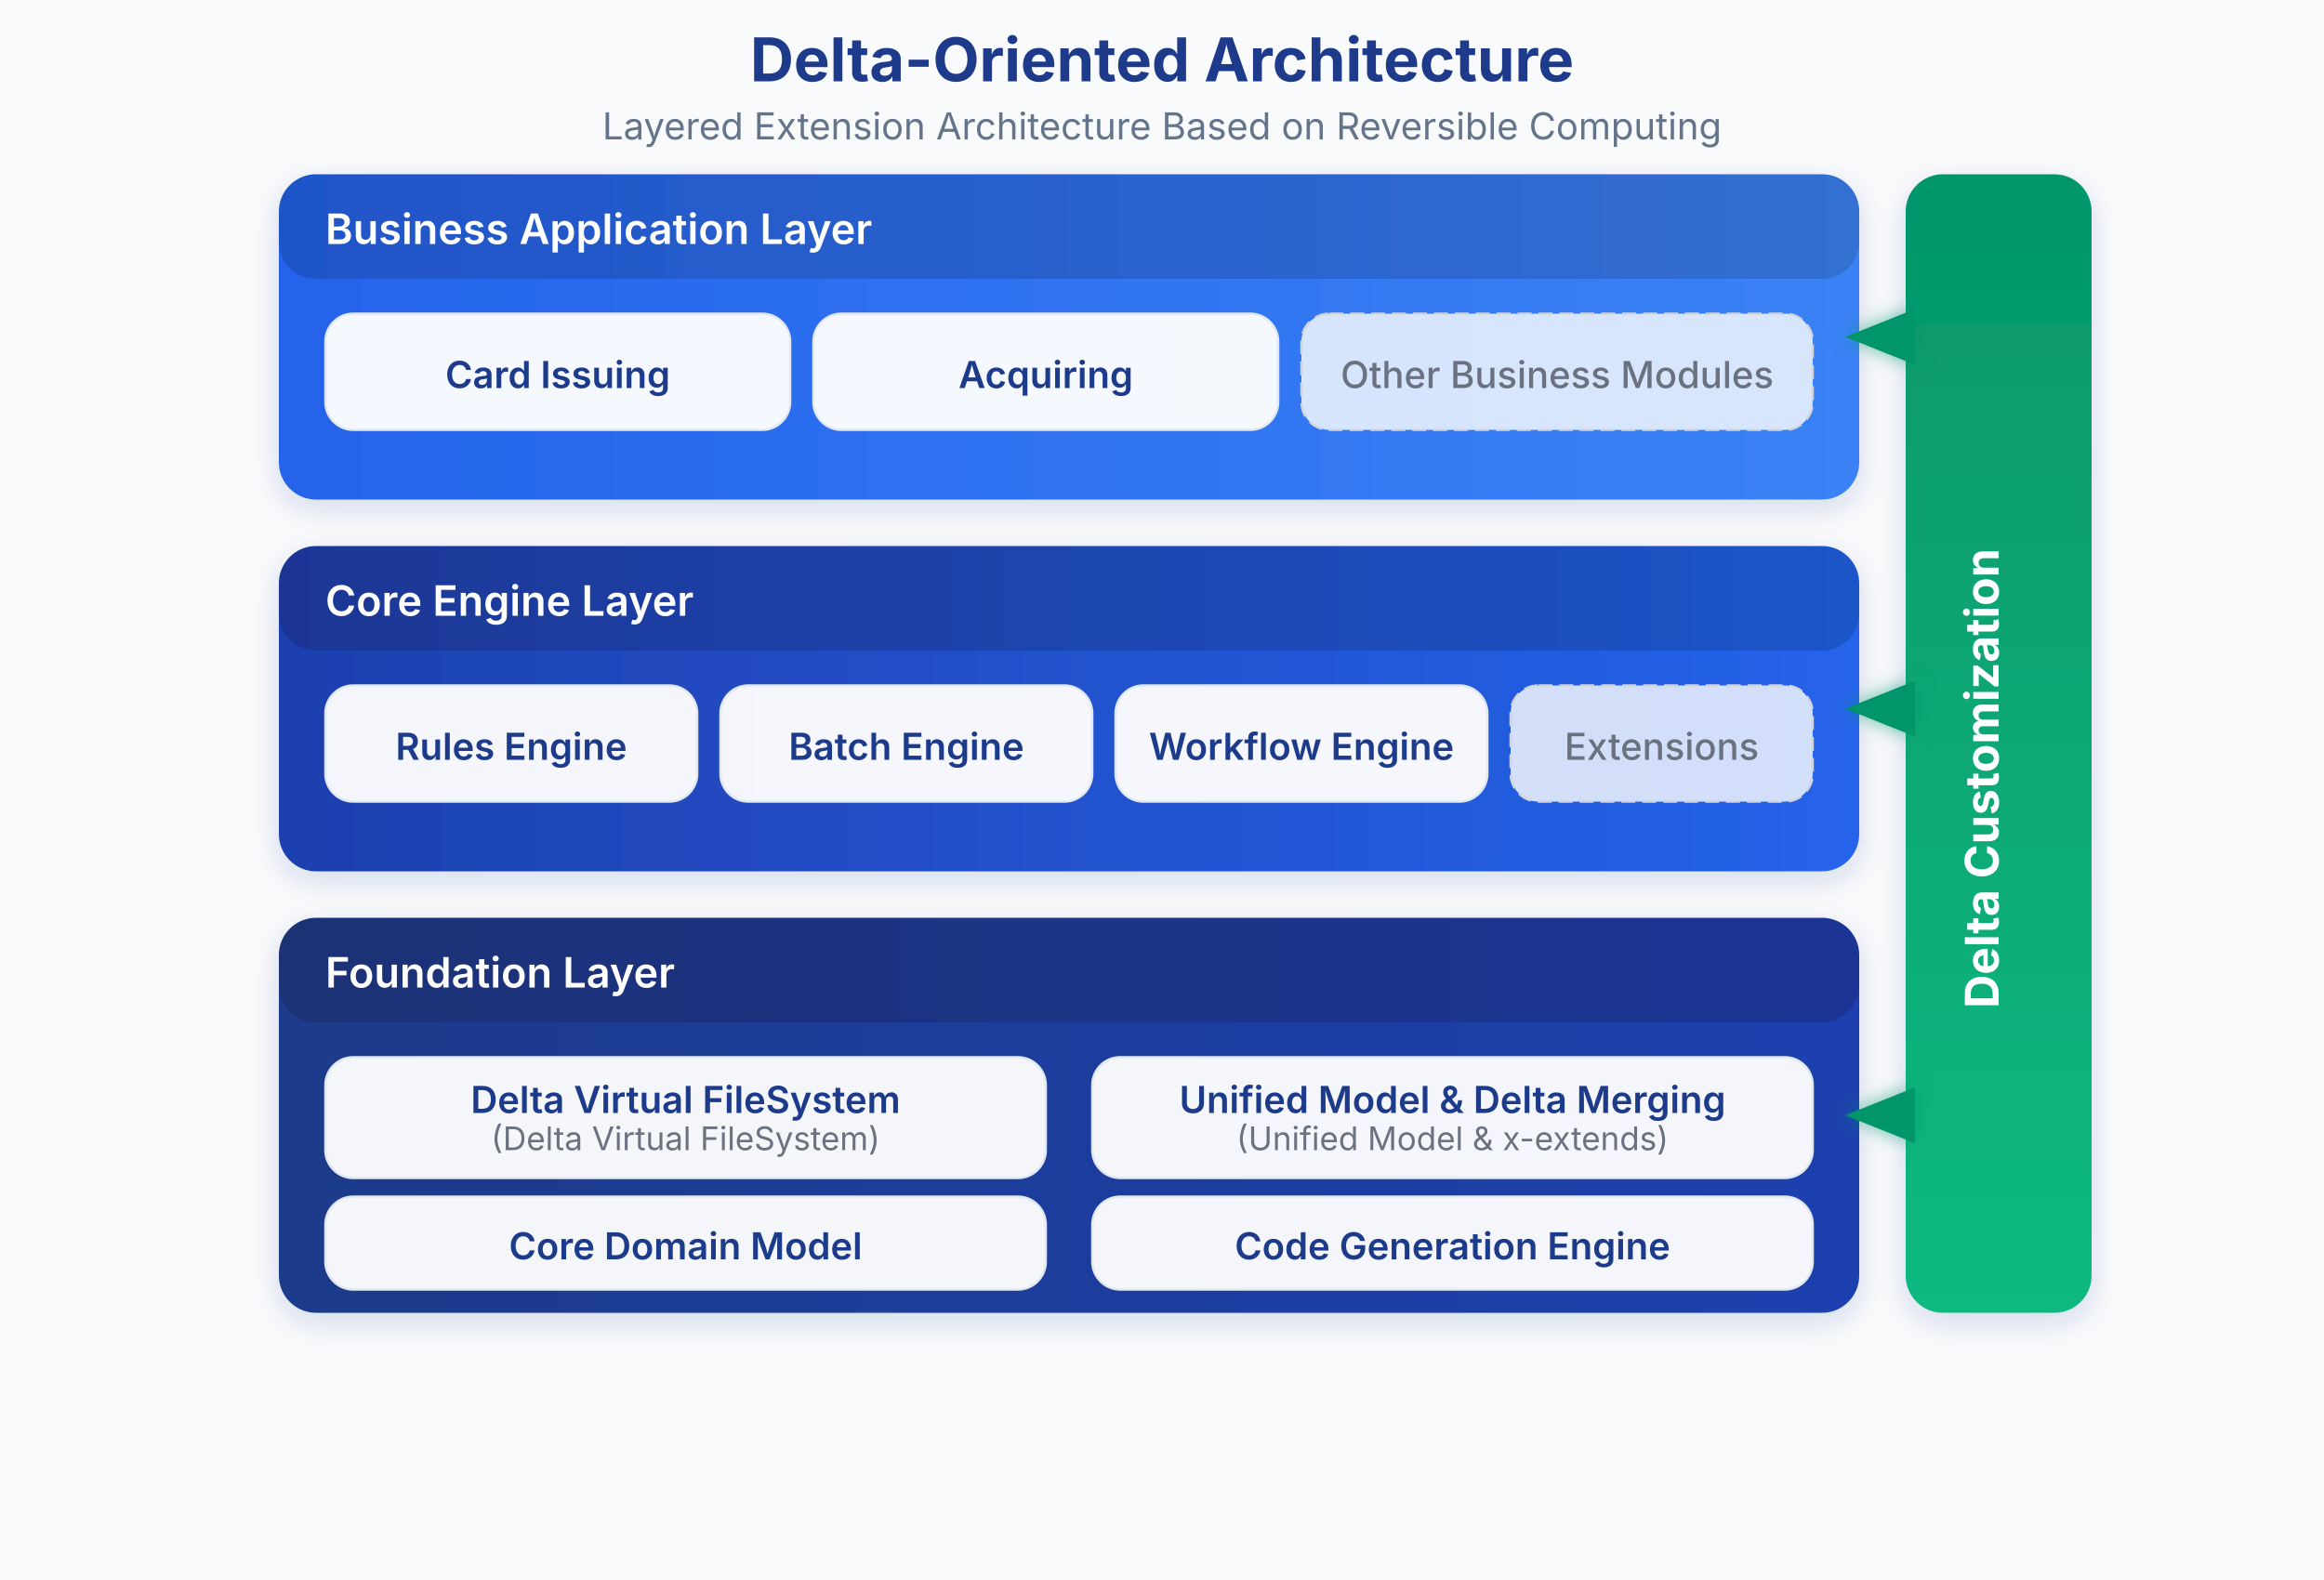
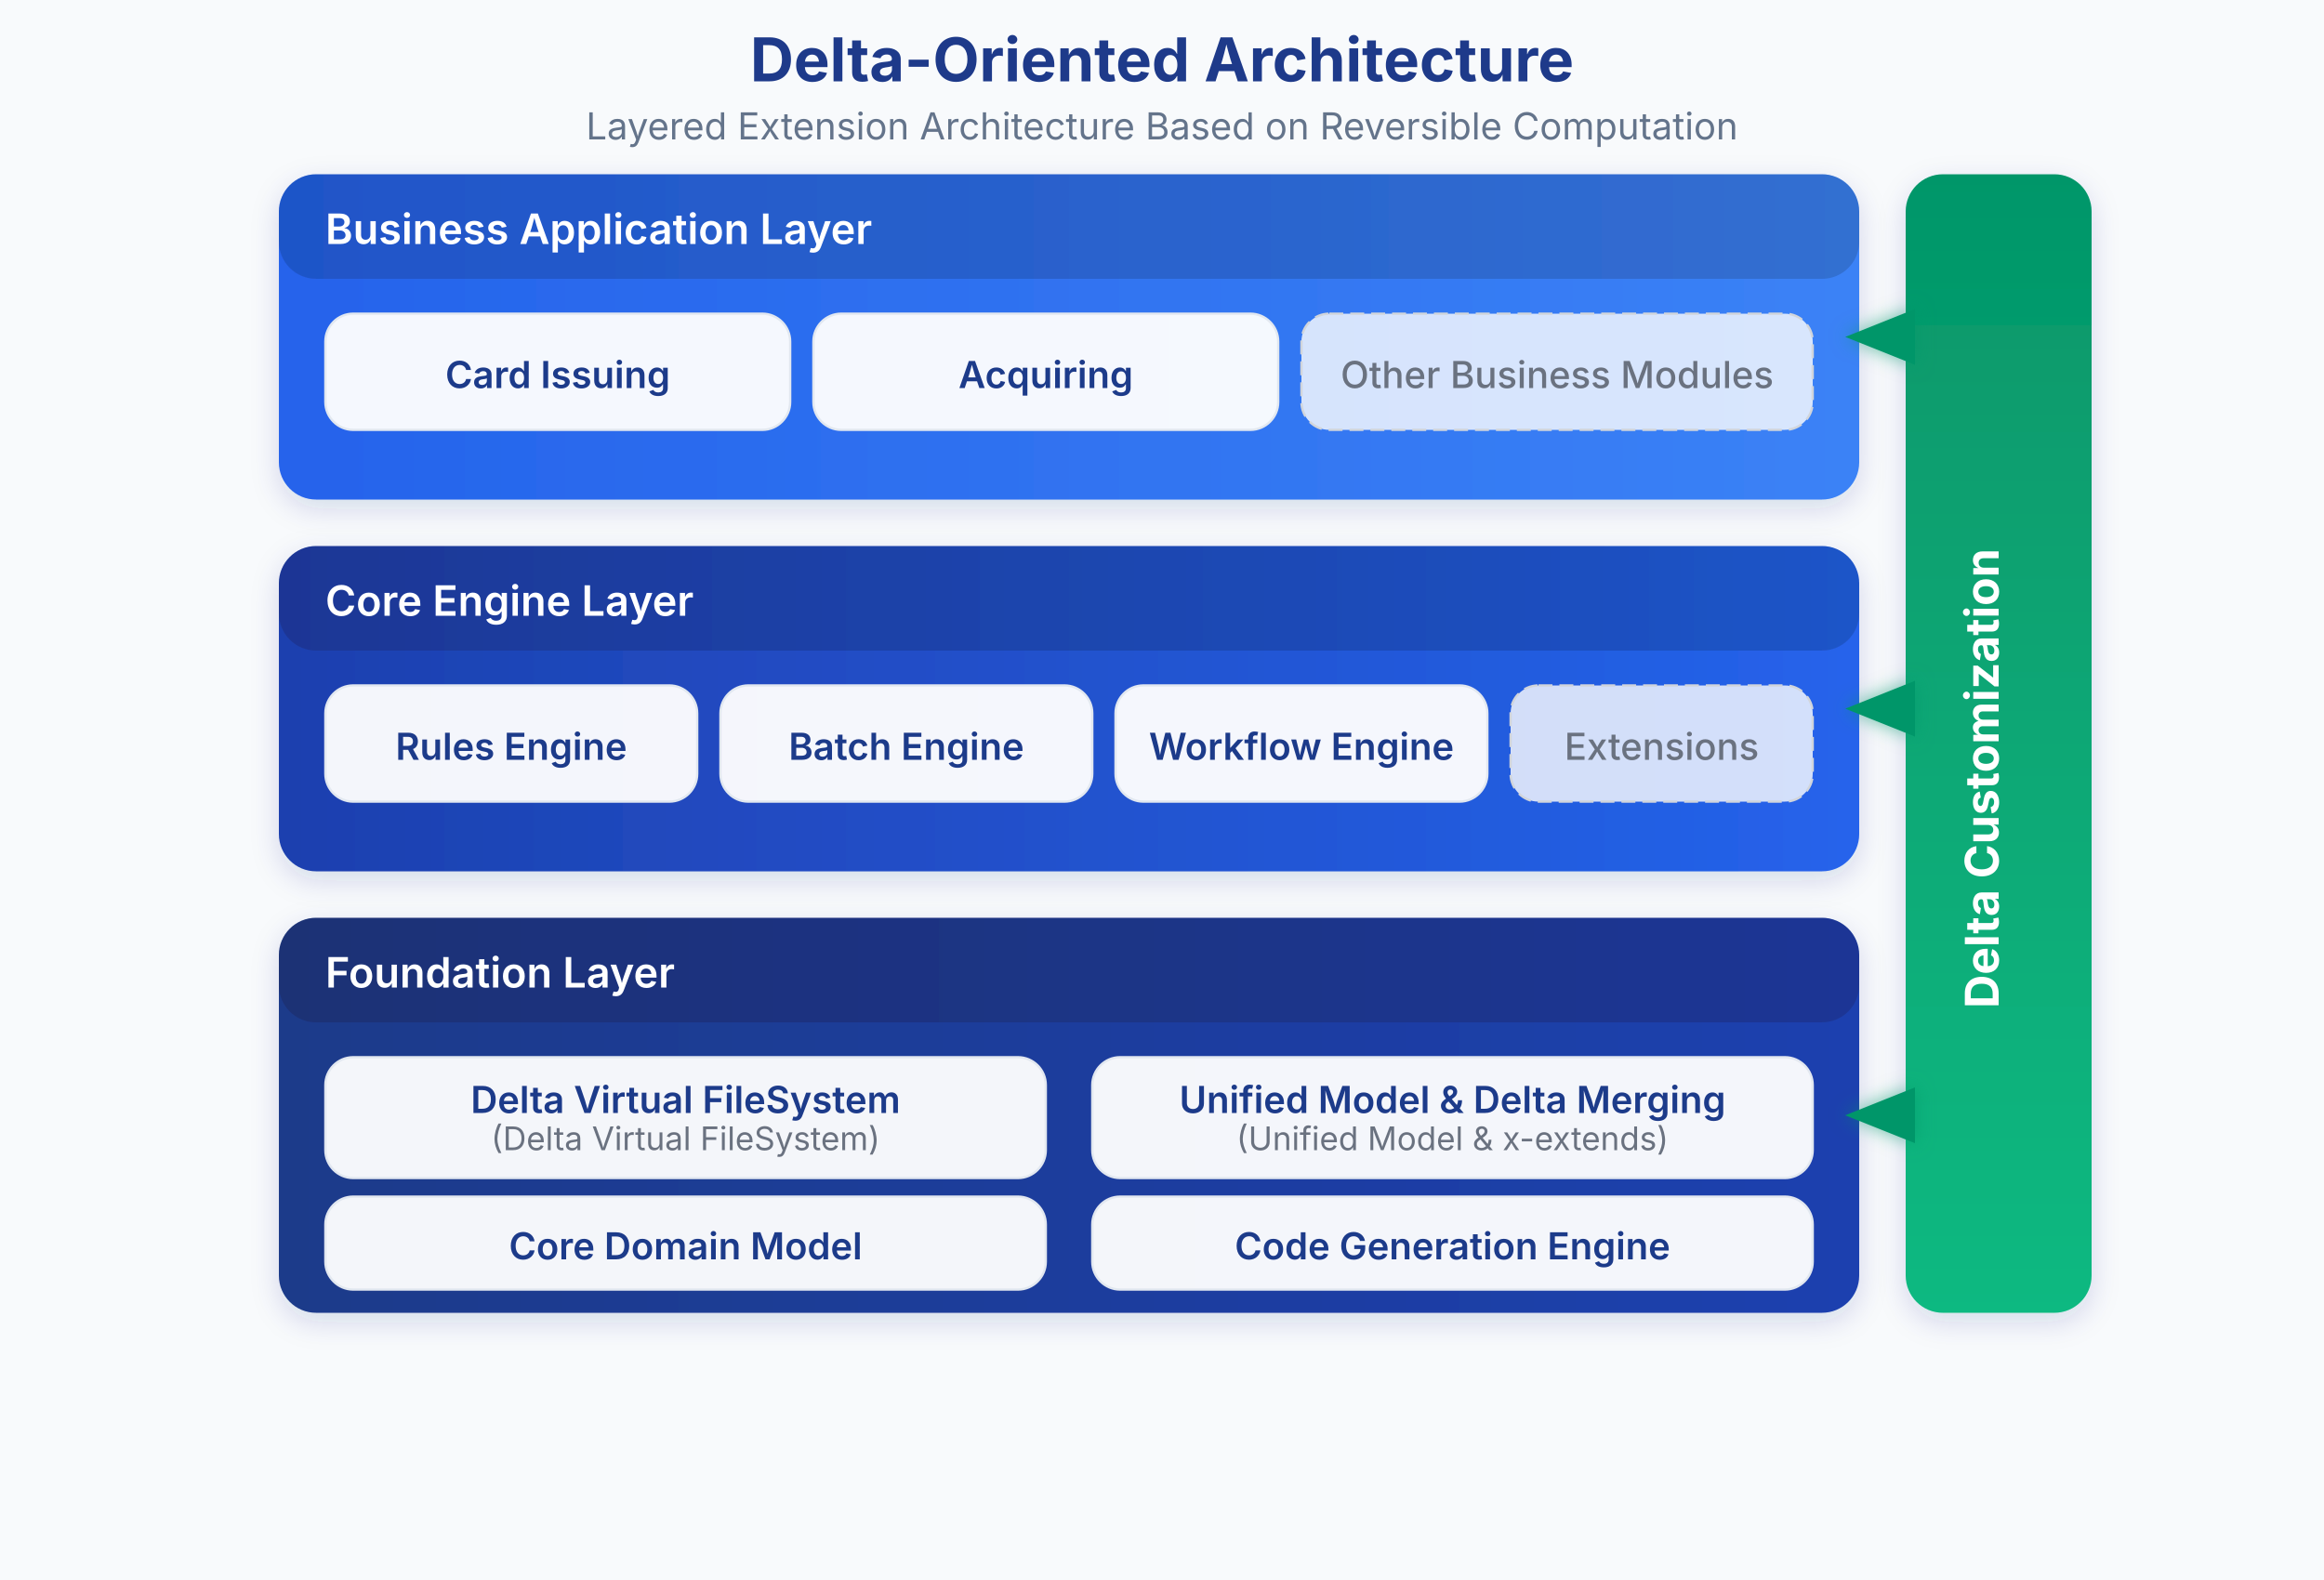
<svg xmlns="http://www.w3.org/2000/svg" width="1000" height="680" viewBox="0 0 1000 680" font-family="'Inter', 'SF Pro Display', -apple-system, BlinkMacSystemFont, 'Segoe UI', Roboto, sans-serif" style="width:100%;height:auto">
  <defs>
    <linearGradient id="grad-business" x1="0%" y1="0%" x2="100%" y2="0%">
      <stop offset="0%" style="stop-color:#2563eb;stop-opacity:1" />
      <stop offset="100%" style="stop-color:#3b82f6;stop-opacity:1" />
    </linearGradient>
    <linearGradient id="grad-engine" x1="0%" y1="0%" x2="100%" y2="0%">
      <stop offset="0%" style="stop-color:#1e40af;stop-opacity:1" />
      <stop offset="100%" style="stop-color:#2563eb;stop-opacity:1" />
    </linearGradient>
    <linearGradient id="grad-foundation" x1="0%" y1="0%" x2="100%" y2="0%">
      <stop offset="0%" style="stop-color:#1e3a8a;stop-opacity:1" />
      <stop offset="100%" style="stop-color:#1e40af;stop-opacity:1" />
    </linearGradient>
    <linearGradient id="grad-delta-pillar" x1="0%" y1="0%" x2="0%" y2="100%">
      <stop offset="0%" style="stop-color:#059669;stop-opacity:1" />
      <stop offset="100%" style="stop-color:#10b981;stop-opacity:1" />
    </linearGradient>
    <linearGradient id="grad-flow" x1="0.5" y1="0" x2="0.5" y2="1">
      <stop offset="0%" stop-color="white" stop-opacity="0.6" />
      <stop offset="100%" stop-color="white" stop-opacity="0.1" />
    </linearGradient>
    <filter id="soft-shadow" x="-50%" y="-50%" width="200%" height="200%">
      <feDropShadow dx="0" dy="4" stdDeviation="6" flood-color="#1e3a8a" flood-opacity="0.15" />
    </filter>
    <filter id="delta-glow" x="-100%" y="-100%" width="300%" height="300%">
      <feDropShadow dx="0" dy="0" stdDeviation="4" flood-color="#059669" flood-opacity="0.6" />
    </filter>
    <marker id="arrow-delta" markerWidth="10" markerHeight="8" refX="8" refY="4" orient="auto">
      <path d="M0,0 L10,4 L0,8 Z" fill="#059669" />
    </marker>
  </defs>
  <rect width="100%" height="100%" fill="#f8fafc" />
  <g id="title-section">
    <text x="500" y="35" font-size="26" font-weight="700" text-anchor="middle" fill="#1e3a8a">Delta-Oriented Architecture</text>
-     <text x="500" y="60" font-size="16" font-weight="400" text-anchor="middle" fill="#64748b">Layered Extension Architecture Based on Reversible Computing</text>
+     <text x="500" y="60" font-size="16" font-weight="400" text-anchor="middle" fill="#64748b">Layered Extension Architecture Based on Reversible Computation</text>
  </g>
  <g id="layer-3" filter="url(#soft-shadow)">
    <rect x="120" y="75" width="680" height="140" rx="16" fill="url(#grad-business)" />
    <rect x="120" y="75" width="680" height="45" rx="16" ry="16" fill="black" fill-opacity="0.15" style="border-bottom-left-radius: 0; border-bottom-right-radius: 0;" />
    <text x="140" y="105" font-size="18" font-weight="600" fill="white">Business Application Layer</text>
    <g transform="translate(140, 135)">
      <rect width="200" height="50" rx="12" fill="rgba(255,255,255,0.95)" stroke="#e2e8f0" stroke-width="1" />
      <text x="100" y="32" text-anchor="middle" fill="#1e3a8a" font-size="16" font-weight="600">Card Issuing</text>
    </g>
    <g transform="translate(350, 135)">
      <rect width="200" height="50" rx="12" fill="rgba(255,255,255,0.95)" stroke="#e2e8f0" stroke-width="1" />
      <text x="100" y="32" text-anchor="middle" fill="#1e3a8a" font-size="16" font-weight="600">Acquiring</text>
    </g>
    <g transform="translate(560, 135)">
      <rect width="220" height="50" rx="12" fill="rgba(255,255,255,0.8)" stroke="#d1d5db" stroke-width="1" stroke-dasharray="6 3" />
      <text x="110" y="32" text-anchor="middle" fill="#6b7280" font-size="16" font-weight="500">Other Business Modules</text>
    </g>
  </g>
  <g id="layer-2" filter="url(#soft-shadow)">
    <rect x="120" y="235" width="680" height="140" rx="16" fill="url(#grad-engine)" />
    <rect x="120" y="235" width="680" height="45" rx="16" ry="16" fill="black" fill-opacity="0.15" style="border-bottom-left-radius: 0; border-bottom-right-radius: 0;" />
    <text x="140" y="265" font-size="18" font-weight="600" fill="white">Core Engine Layer</text>
    <g transform="translate(140, 295)">
      <rect width="160" height="50" rx="12" fill="rgba(255,255,255,0.95)" stroke="#e2e8f0" stroke-width="1" />
      <text x="80" y="32" text-anchor="middle" fill="#1e3a8a" font-size="16" font-weight="600">Rules Engine</text>
    </g>
    <g transform="translate(310, 295)">
      <rect width="160" height="50" rx="12" fill="rgba(255,255,255,0.95)" stroke="#e2e8f0" stroke-width="1" />
      <text x="80" y="32" text-anchor="middle" fill="#1e3a8a" font-size="16" font-weight="600">Batch Engine</text>
    </g>
    <g transform="translate(480, 295)">
      <rect width="160" height="50" rx="12" fill="rgba(255,255,255,0.95)" stroke="#e2e8f0" stroke-width="1" />
      <text x="80" y="32" text-anchor="middle" fill="#1e3a8a" font-size="16" font-weight="600">Workflow Engine</text>
    </g>
    <g transform="translate(650, 295)">
      <rect width="130" height="50" rx="12" fill="rgba(255,255,255,0.8)" stroke="#d1d5db" stroke-width="1" stroke-dasharray="6 3" />
      <text x="65" y="32" text-anchor="middle" fill="#6b7280" font-size="16" font-weight="500">Extensions</text>
    </g>
  </g>
  <g id="layer-1" filter="url(#soft-shadow)">
    <rect x="120" y="395" width="680" height="170" rx="16" fill="url(#grad-foundation)" />
    <rect x="120" y="395" width="680" height="45" rx="16" ry="16" fill="black" fill-opacity="0.15" style="border-bottom-left-radius: 0; border-bottom-right-radius: 0;" />
    <text x="140" y="425" font-size="18" font-weight="600" fill="white">Foundation Layer</text>
    <g transform="translate(140, 455)">
      <rect width="310" height="52" rx="12" fill="rgba(255,255,255,0.95)" stroke="#e2e8f0" stroke-width="1" />
      <text x="155" y="24" text-anchor="middle" fill="#1e3a8a" font-size="16" font-weight="600">Delta Virtual FileSystem</text>
      <text x="155" y="40" text-anchor="middle" fill="#6b7280" font-size="14">(Delta Virtual FileSystem)</text>
    </g>
    <g transform="translate(470, 455)">
      <rect width="310" height="52" rx="12" fill="rgba(255,255,255,0.95)" stroke="#e2e8f0" stroke-width="1" />
      <text x="155" y="24" text-anchor="middle" fill="#1e3a8a" font-size="16" font-weight="600">Unified Model &amp; Delta Merging</text>
      <text x="155" y="40" text-anchor="middle" fill="#6b7280" font-size="14">(Unified Model &amp; x-extends)</text>
    </g>
    <g transform="translate(140, 515)">
      <rect width="310" height="40" rx="12" fill="rgba(255,255,255,0.95)" stroke="#e2e8f0" stroke-width="1" />
      <text x="155" y="27" text-anchor="middle" fill="#1e3a8a" font-size="16" font-weight="600">Core Domain Model</text>
    </g>
    <g transform="translate(470, 515)">
      <rect width="310" height="40" rx="12" fill="rgba(255,255,255,0.95)" stroke="#e2e8f0" stroke-width="1" />
      <text x="155" y="27" text-anchor="middle" fill="#1e3a8a" font-size="16" font-weight="600">Code Generation Engine</text>
    </g>
  </g>
  <g id="delta-pillar">
    <rect x="820" y="75" width="80" height="490" rx="16" fill="url(#grad-delta-pillar)" filter="url(#soft-shadow)" />
    <text x="860" y="335" font-size="20" font-weight="700" fill="white" text-anchor="middle" transform="rotate(-90, 860, 335)">
      Delta Customization
    </text>
  </g>
  <g id="delta-arrows" filter="url(#delta-glow)">
    <path d="M 820 145 C 810 145, 810 145, 800 145" stroke="#059669" stroke-width="3" fill="none" marker-end="url(#arrow-delta)" />
    <path d="M 820 305 C 810 305, 810 305, 800 305" stroke="#059669" stroke-width="3" fill="none" marker-end="url(#arrow-delta)" />
    <path d="M 820 480 C 810 480, 810 480, 800 480" stroke="#059669" stroke-width="3" fill="none" marker-end="url(#arrow-delta)" />
  </g>
</svg>
